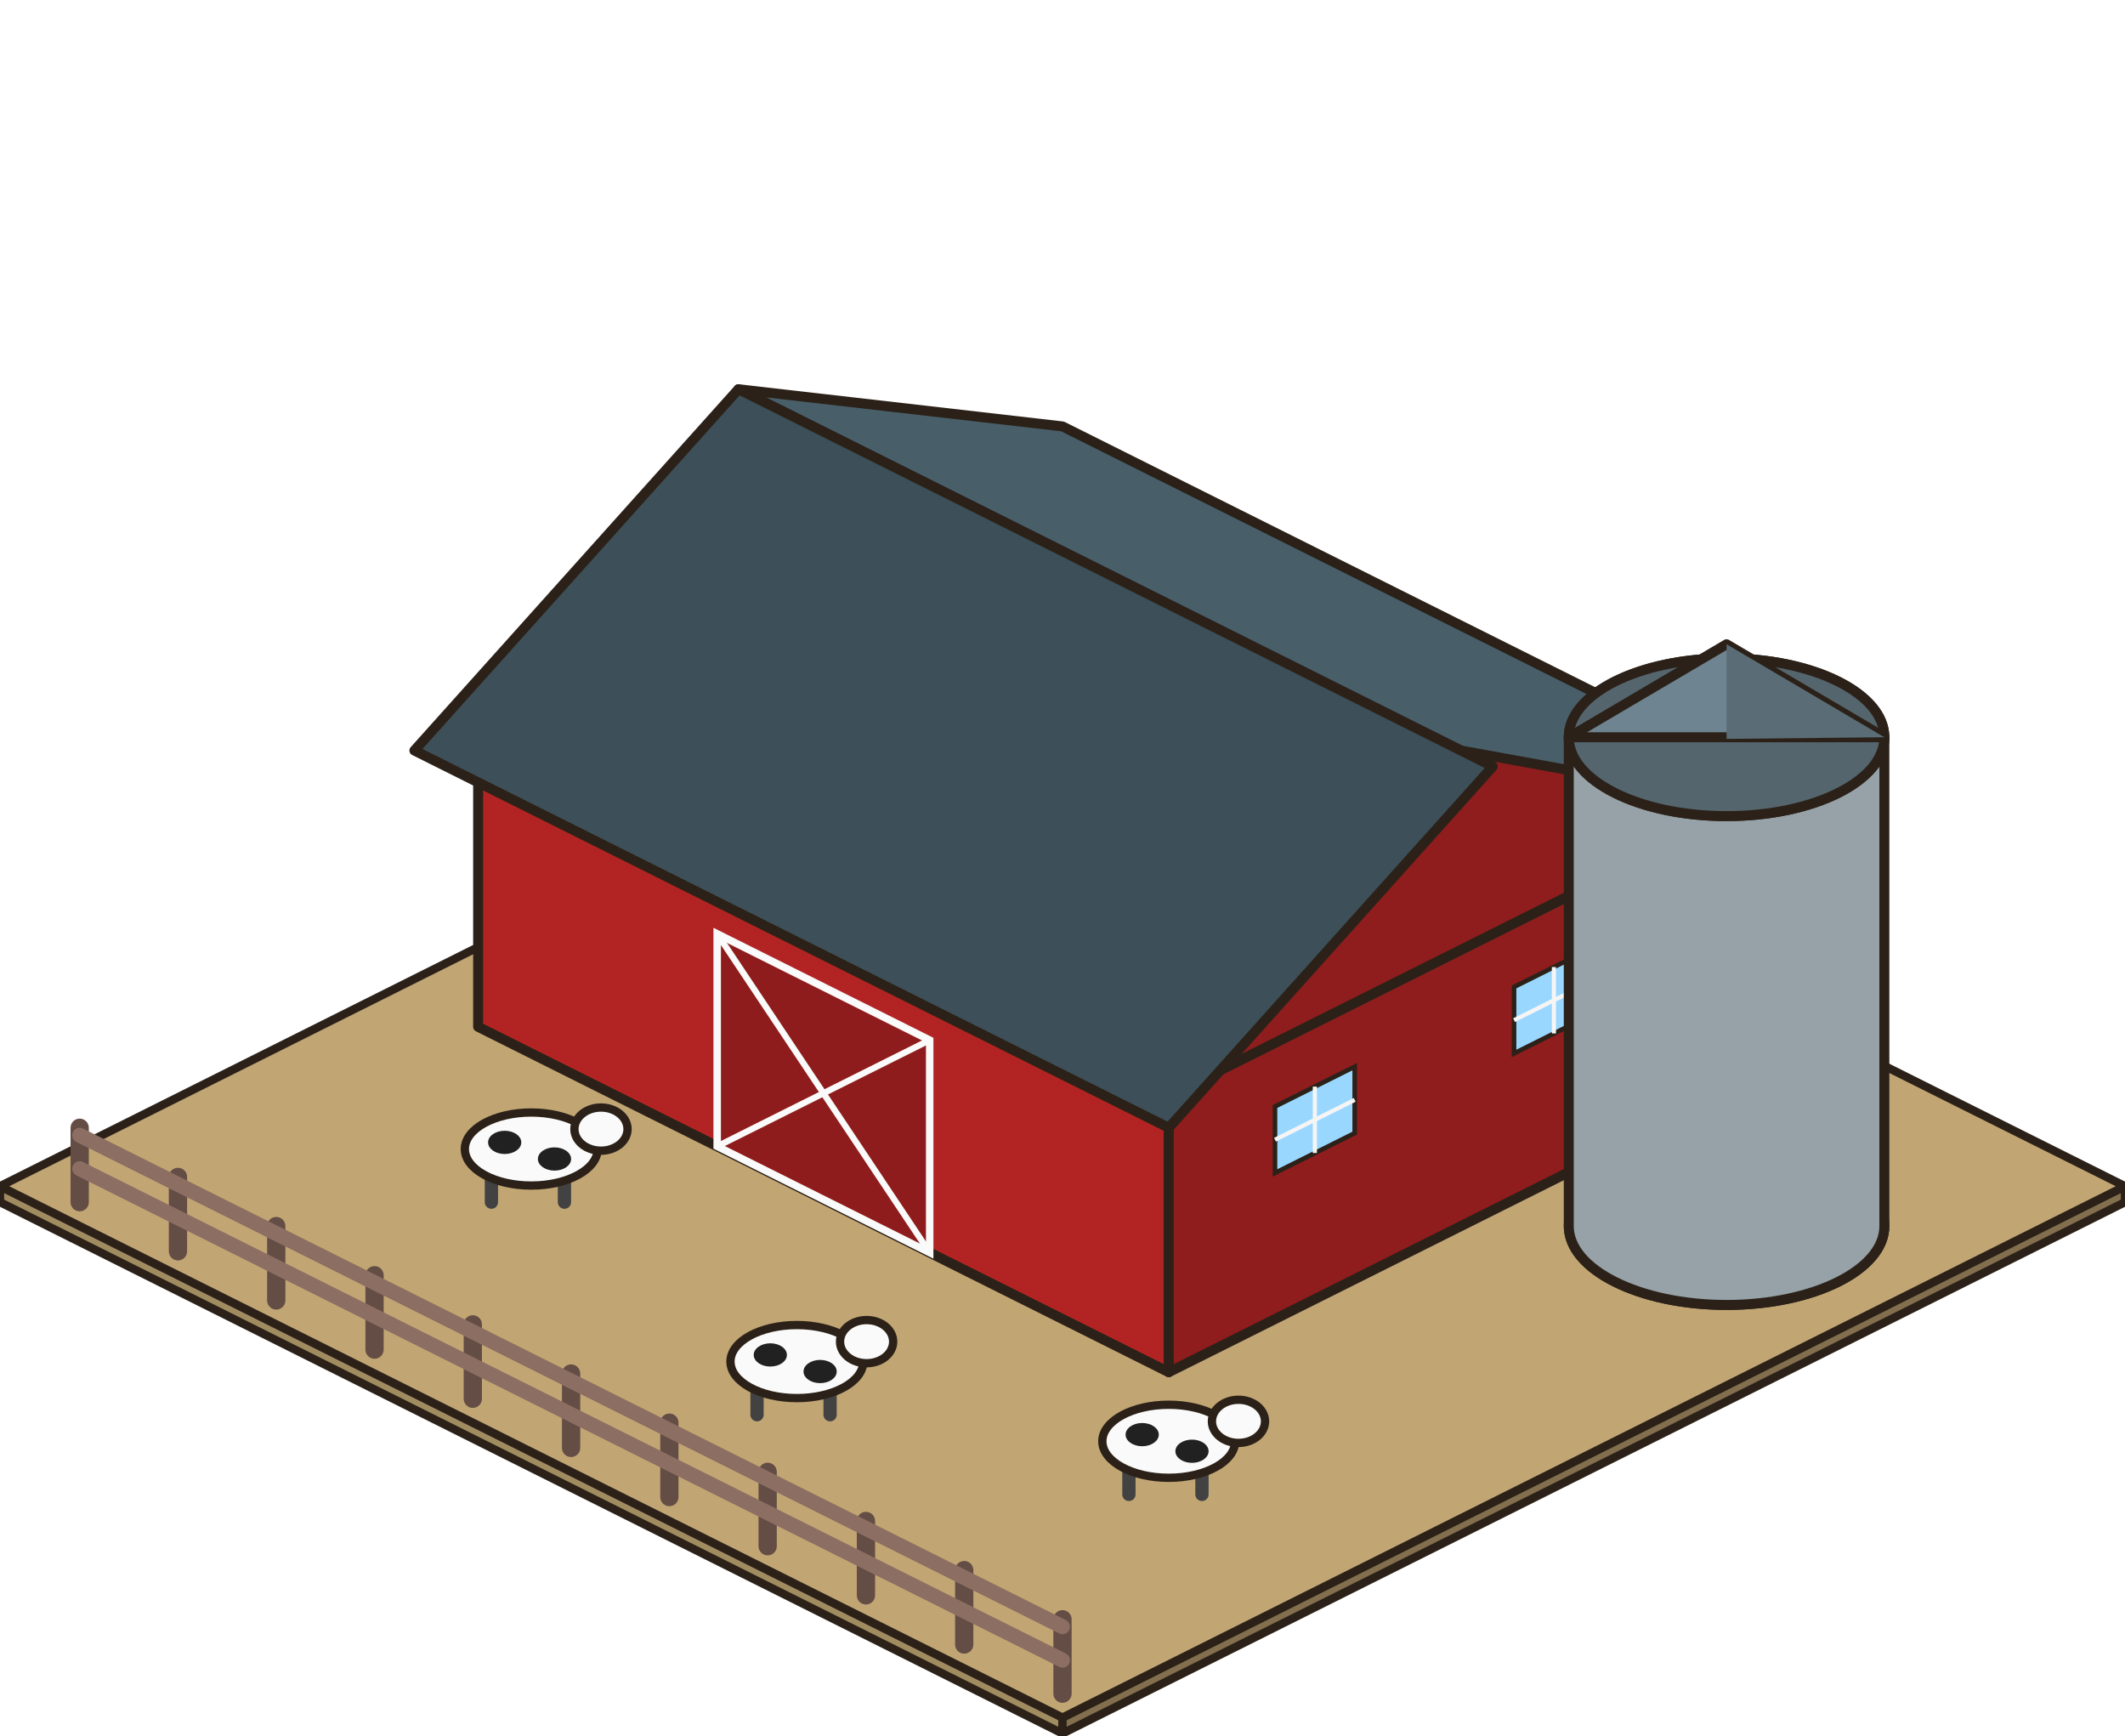
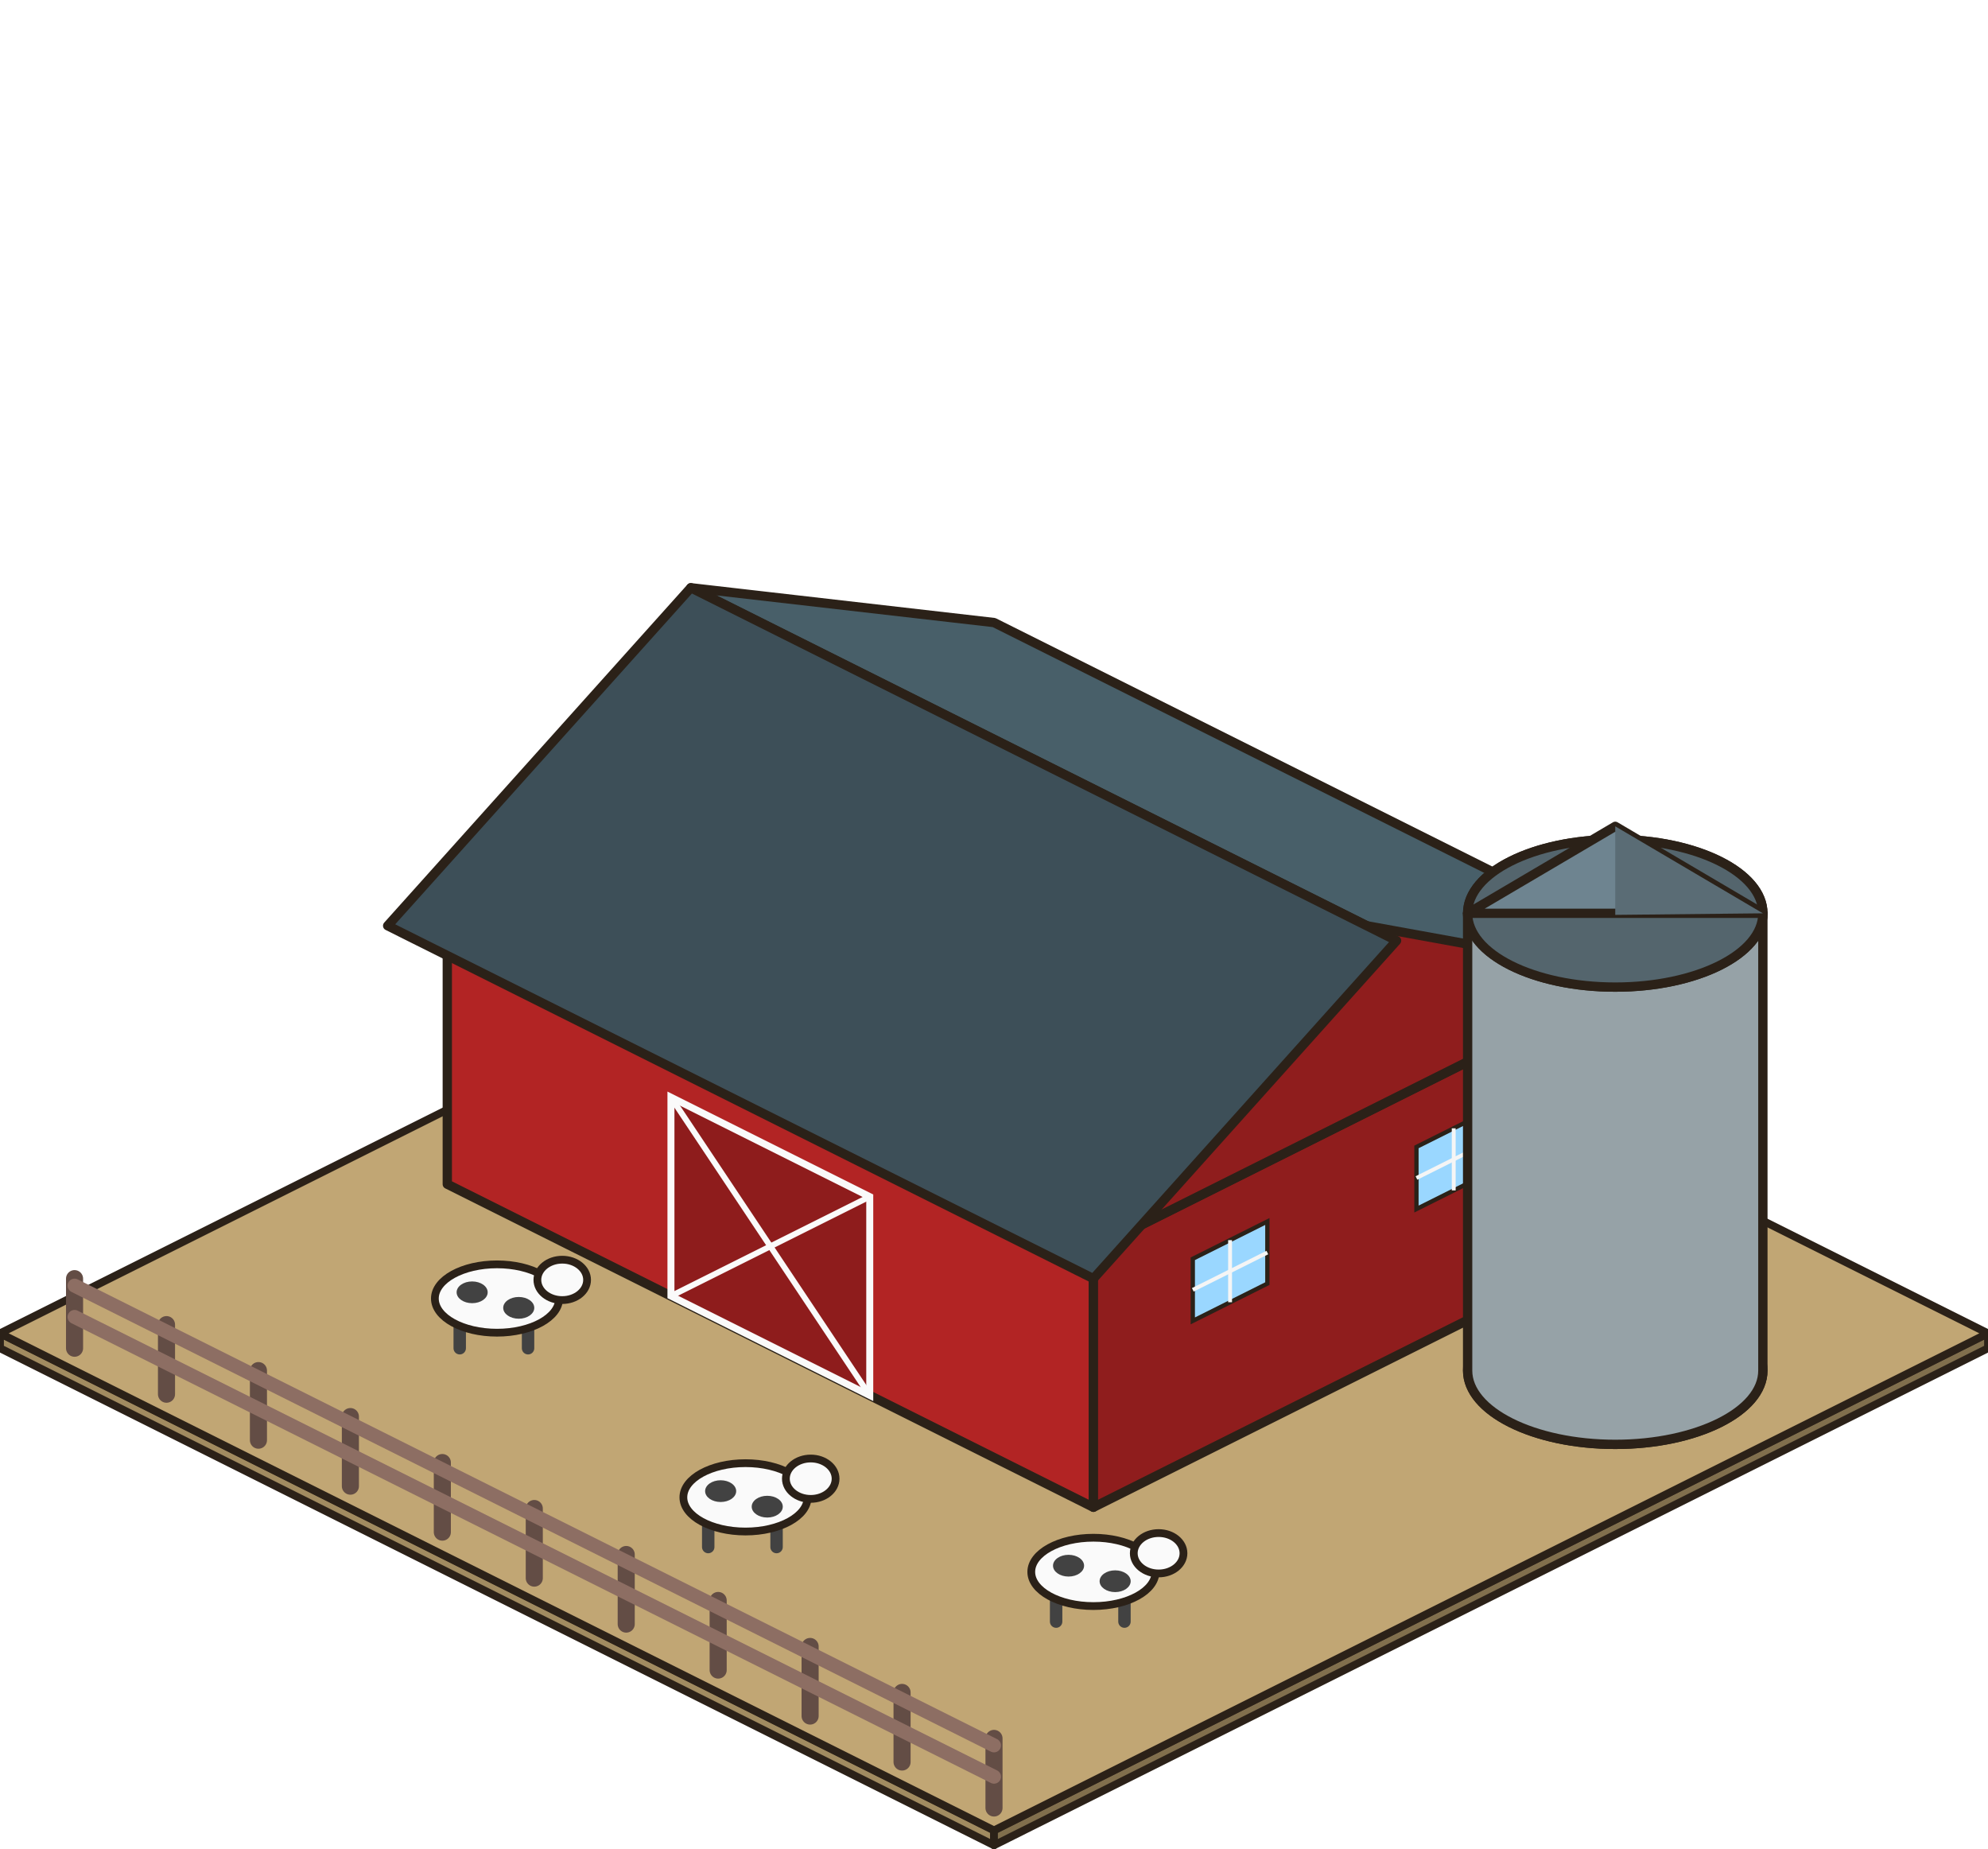
- <svg xmlns="http://www.w3.org/2000/svg" viewBox="0 0 256 209" width="512" height="418">
-   <polygon points="0.00,144.80 128.00,208.80 128.00,206.88 0.00,142.88" fill="#a18b60" stroke="#2b2118" stroke-width="1.0" stroke-linejoin="round" />
-   <polygon points="128.00,208.80 256.00,144.80 256.00,142.88 128.00,206.88" fill="#816f4d" stroke="#2b2118" stroke-width="1.0" stroke-linejoin="round" />
-   <polygon points="128.00,78.88 256.00,142.88 128.00,206.88 0.00,142.88" fill="#c1a674" stroke="#2b2118" stroke-width="1.0" stroke-linejoin="round" />
-   <polygon points="57.60,123.68 140.80,165.28 140.80,132.00 57.60,90.40" fill="#b22424" stroke="#2b2118" stroke-width="1.2" stroke-linejoin="round" />
-   <polygon points="140.80,165.28 211.20,130.08 211.20,96.80 140.80,132.00" fill="#8f1d1d" stroke="#2b2118" stroke-width="1.2" stroke-linejoin="round" />
-   <polygon points="128.00,55.20 211.20,96.80 140.80,132.00 57.60,90.40" fill="#d62b2b" stroke="#2b2118" stroke-width="1.2" stroke-linejoin="round" />
-   <g transform="matrix(32.000,16.000,0.000,-32.000,57.60,123.68)">
+ <svg xmlns="http://www.w3.org/2000/svg" viewBox="0 0 256 238" width="512" height="476">
+   <polygon points="0.00,173.60 128.00,237.60 128.00,235.68 0.00,171.68" fill="#a18b60" stroke="#2b2118" stroke-width="1" stroke-linejoin="round" />
+   <polygon points="128.00,237.60 256.00,173.60 256.00,171.68 128.00,235.68" fill="#816f4d" stroke="#2b2118" stroke-width="1" stroke-linejoin="round" />
+   <polygon points="128.00,107.68 256.00,171.68 128.00,235.68 0.00,171.68" fill="#c1a674" stroke="#2b2118" stroke-width="1" stroke-linejoin="round" />
+   <polygon points="57.60,152.48 140.80,194.08 140.80,160.80 57.60,119.20" fill="#b22424" stroke="#2b2118" stroke-width="1.2" stroke-linejoin="round" />
+   <polygon points="140.80,194.08 211.20,158.88 211.20,125.60 140.80,160.80" fill="#8f1d1d" stroke="#2b2118" stroke-width="1.2" stroke-linejoin="round" />
+   <polygon points="128.00,84.00 211.20,125.60 140.80,160.80 57.60,119.20" fill="#d62b2b" stroke="#2b2118" stroke-width="1.2" stroke-linejoin="round" />
+   <g transform="matrix(32.000,16.000,0.000,-32.000,57.60,152.48)">
    <rect x="0.9" y="0" width="0.8" height="0.8" fill="#8e1c1c" stroke="#fafafa" stroke-width="1.8" vector-effect="non-scaling-stroke" />
    <line x1="0.9" y1="0" x2="1.7" y2="0.8" stroke="#fafafa" stroke-width="1.5" vector-effect="non-scaling-stroke" />
    <line x1="1.7" y1="0" x2="0.9" y2="0.8" stroke="#fafafa" stroke-width="1.5" vector-effect="non-scaling-stroke" />
  </g>
-   <g transform="matrix(32.000,-16.000,0.000,-32.000,140.80,165.28)">
+   <g transform="matrix(32.000,-16.000,0.000,-32.000,140.80,194.08)">
    <rect x="0.4" y="0.55" width="0.3" height="0.25" fill="#9ad7ff" stroke="#2b2118" stroke-width="1.1" vector-effect="non-scaling-stroke" />
    <line x1="0.55" y1="0.55" x2="0.55" y2="0.8" stroke="#f5f5f5" stroke-width="1" vector-effect="non-scaling-stroke" />
    <line x1="0.4" y1="0.675" x2="0.7" y2="0.675" stroke="#f5f5f5" stroke-width="1" vector-effect="non-scaling-stroke" />
  </g>
-   <g transform="matrix(32.000,-16.000,0.000,-32.000,140.80,165.28)">
+   <g transform="matrix(32.000,-16.000,0.000,-32.000,140.80,194.08)">
    <rect x="1.3" y="0.55" width="0.3" height="0.25" fill="#9ad7ff" stroke="#2b2118" stroke-width="1.1" vector-effect="non-scaling-stroke" />
    <line x1="1.45" y1="0.55" x2="1.45" y2="0.8" stroke="#f5f5f5" stroke-width="1" vector-effect="non-scaling-stroke" />
    <line x1="1.3" y1="0.675" x2="1.6" y2="0.675" stroke="#f5f5f5" stroke-width="1" vector-effect="non-scaling-stroke" />
  </g>
-   <polygon points="128.00,51.36 218.88,96.80 179.84,92.32 88.96,46.88" fill="#485e69" stroke="#2b2118" stroke-width="1.2" stroke-linejoin="round" />
-   <polygon points="140.80,132.00 211.20,96.80 176.00,90.40" fill="#8f1d1d" stroke="#2b2118" stroke-width="1.2" stroke-linejoin="round" />
-   <polygon points="49.92,90.40 140.80,135.84 179.84,92.32 88.96,46.88" fill="#3d4f58" stroke="#2b2118" stroke-width="1.2" stroke-linejoin="round" />
-   <ellipse cx="208.00" cy="147.68" rx="19.01" ry="9.50" fill="#848e94" stroke="#2b2118" stroke-width="1.2" />
-   <path d="M188.99,147.68 A19.01,9.50 0 0 0 227.01,147.68 L227.01,88.80 L188.99,88.80 Z" fill="#96a2a7" stroke="#2b2118" stroke-width="1.2" stroke-linejoin="round" />
-   <ellipse cx="208.00" cy="88.80" rx="19.01" ry="9.50" fill="#c2d1d9" stroke="#2b2118" stroke-width="1.2" />
-   <ellipse cx="208.00" cy="88.80" rx="19.01" ry="9.50" fill="#54656d" stroke="#2b2118" stroke-width="1.2" />
-   <polygon points="188.99,88.80 227.01,88.80 208.00,77.60" fill="#6e8490" stroke="#2b2118" stroke-width="1.2" stroke-linejoin="round" />
-   <polygon points="208.00,89.00 227.01,88.80 208.00,77.60" fill="#5a6c75" stroke="none" />
-   <line x1="9.60" y1="144.80" x2="9.60" y2="135.84" stroke="#634d45" stroke-width="2.2" stroke-linecap="round" />
-   <line x1="21.44" y1="150.72" x2="21.44" y2="141.76" stroke="#634d45" stroke-width="2.2" stroke-linecap="round" />
-   <line x1="33.28" y1="156.64" x2="33.28" y2="147.68" stroke="#634d45" stroke-width="2.2" stroke-linecap="round" />
-   <line x1="45.12" y1="162.56" x2="45.12" y2="153.60" stroke="#634d45" stroke-width="2.2" stroke-linecap="round" />
-   <line x1="56.96" y1="168.48" x2="56.96" y2="159.52" stroke="#634d45" stroke-width="2.2" stroke-linecap="round" />
-   <line x1="68.80" y1="174.40" x2="68.80" y2="165.44" stroke="#634d45" stroke-width="2.2" stroke-linecap="round" />
-   <line x1="80.64" y1="180.32" x2="80.64" y2="171.36" stroke="#634d45" stroke-width="2.2" stroke-linecap="round" />
-   <line x1="92.48" y1="186.24" x2="92.48" y2="177.28" stroke="#634d45" stroke-width="2.2" stroke-linecap="round" />
-   <line x1="104.32" y1="192.16" x2="104.32" y2="183.20" stroke="#634d45" stroke-width="2.2" stroke-linecap="round" />
-   <line x1="116.16" y1="198.08" x2="116.16" y2="189.12" stroke="#634d45" stroke-width="2.2" stroke-linecap="round" />
-   <line x1="128.00" y1="204.00" x2="128.00" y2="195.04" stroke="#634d45" stroke-width="2.2" stroke-linecap="round" />
-   <line x1="9.60" y1="140.77" x2="128.00" y2="199.97" stroke="#8d6e63" stroke-width="1.8" stroke-linecap="round" />
-   <line x1="9.60" y1="136.74" x2="128.00" y2="195.94" stroke="#8d6e63" stroke-width="1.8" stroke-linecap="round" />
-   <line x1="59.20" y1="140.40" x2="59.20" y2="144.80" stroke="#424242" stroke-width="1.6" stroke-linecap="round" />
-   <line x1="68.00" y1="140.40" x2="68.00" y2="144.80" stroke="#424242" stroke-width="1.6" stroke-linecap="round" />
-   <ellipse cx="64.00" cy="138.40" rx="8.00" ry="4.40" fill="#fafafa" stroke="#2b2118" stroke-width="1" />
-   <ellipse cx="60.80" cy="137.60" rx="2.00" ry="1.40" fill="#212121" />
-   <ellipse cx="66.80" cy="139.60" rx="2.00" ry="1.40" fill="#212121" />
-   <ellipse cx="72.40" cy="136.00" rx="3.20" ry="2.60" fill="#fafafa" stroke="#2b2118" stroke-width="1" />
-   <line x1="91.20" y1="166.00" x2="91.20" y2="170.40" stroke="#424242" stroke-width="1.6" stroke-linecap="round" />
-   <line x1="100.00" y1="166.00" x2="100.00" y2="170.40" stroke="#424242" stroke-width="1.6" stroke-linecap="round" />
-   <ellipse cx="96.00" cy="164.00" rx="8.00" ry="4.40" fill="#fafafa" stroke="#2b2118" stroke-width="1" />
-   <ellipse cx="92.80" cy="163.20" rx="2.00" ry="1.40" fill="#212121" />
-   <ellipse cx="98.80" cy="165.20" rx="2.00" ry="1.40" fill="#212121" />
-   <ellipse cx="104.40" cy="161.60" rx="3.20" ry="2.60" fill="#fafafa" stroke="#2b2118" stroke-width="1" />
-   <line x1="136.00" y1="175.60" x2="136.00" y2="180.00" stroke="#424242" stroke-width="1.6" stroke-linecap="round" />
-   <line x1="144.80" y1="175.60" x2="144.80" y2="180.00" stroke="#424242" stroke-width="1.6" stroke-linecap="round" />
-   <ellipse cx="140.80" cy="173.60" rx="8.00" ry="4.40" fill="#fafafa" stroke="#2b2118" stroke-width="1" />
-   <ellipse cx="137.60" cy="172.80" rx="2.00" ry="1.40" fill="#212121" />
-   <ellipse cx="143.60" cy="174.80" rx="2.00" ry="1.40" fill="#212121" />
-   <ellipse cx="149.20" cy="171.20" rx="3.20" ry="2.60" fill="#fafafa" stroke="#2b2118" stroke-width="1" />
+   <polygon points="128.00,80.16 218.88,125.60 179.84,121.12 88.96,75.68" fill="#485f69" stroke="#2b2118" stroke-width="1.2" stroke-linejoin="round" />
+   <polygon points="140.80,160.80 211.20,125.60 176.00,119.20" fill="#8f1d1d" stroke="#2b2118" stroke-width="1.2" stroke-linejoin="round" />
+   <polygon points="49.92,119.20 140.80,164.64 179.84,121.12 88.96,75.68" fill="#3d4f58" stroke="#2b2118" stroke-width="1.2" stroke-linejoin="round" />
+   <ellipse cx="208.00" cy="176.48" rx="19.01" ry="9.50" fill="#848f94" stroke="#2b2118" stroke-width="1.2" />
+   <path d="M188.99,176.48 A19.01,9.50 0 0 0 227.01,176.48 L227.01,117.60 L188.99,117.60 Z" fill="#96a2a7" stroke="#2b2118" stroke-width="1.2" stroke-linejoin="round" />
+   <ellipse cx="208.00" cy="117.60" rx="19.01" ry="9.50" fill="#c2d1d9" stroke="#2b2118" stroke-width="1.2" />
+   <ellipse cx="208.00" cy="117.60" rx="19.01" ry="9.50" fill="#54656d" stroke="#2b2118" stroke-width="1.2" />
+   <polygon points="188.99,117.60 227.01,117.60 208.00,106.40" fill="#6e8490" stroke="#2b2118" stroke-width="1.2" stroke-linejoin="round" />
+   <polygon points="208.00,117.80 227.01,117.60 208.00,106.40" fill="#5a6c75" stroke="none" />
+   <line x1="9.60" y1="173.60" x2="9.60" y2="164.64" stroke="#634d45" stroke-width="2.2" stroke-linecap="round" />
+   <line x1="21.44" y1="179.52" x2="21.44" y2="170.56" stroke="#634d45" stroke-width="2.2" stroke-linecap="round" />
+   <line x1="33.28" y1="185.44" x2="33.28" y2="176.48" stroke="#634d45" stroke-width="2.2" stroke-linecap="round" />
+   <line x1="45.12" y1="191.36" x2="45.12" y2="182.40" stroke="#634d45" stroke-width="2.2" stroke-linecap="round" />
+   <line x1="56.96" y1="197.28" x2="56.96" y2="188.32" stroke="#634d45" stroke-width="2.2" stroke-linecap="round" />
+   <line x1="68.80" y1="203.20" x2="68.80" y2="194.24" stroke="#634d45" stroke-width="2.2" stroke-linecap="round" />
+   <line x1="80.64" y1="209.12" x2="80.64" y2="200.16" stroke="#634d45" stroke-width="2.2" stroke-linecap="round" />
+   <line x1="92.48" y1="215.04" x2="92.48" y2="206.08" stroke="#634d45" stroke-width="2.2" stroke-linecap="round" />
+   <line x1="104.32" y1="220.96" x2="104.32" y2="212.00" stroke="#634d45" stroke-width="2.2" stroke-linecap="round" />
+   <line x1="116.16" y1="226.88" x2="116.16" y2="217.92" stroke="#634d45" stroke-width="2.2" stroke-linecap="round" />
+   <line x1="128.00" y1="232.80" x2="128.00" y2="223.84" stroke="#634d45" stroke-width="2.2" stroke-linecap="round" />
+   <line x1="9.60" y1="169.57" x2="128.00" y2="228.77" stroke="#8d6e63" stroke-width="1.8" stroke-linecap="round" />
+   <line x1="9.60" y1="165.54" x2="128.00" y2="224.74" stroke="#8d6e63" stroke-width="1.8" stroke-linecap="round" />
+   <line x1="59.20" y1="169.20" x2="59.20" y2="173.60" stroke="#424242" stroke-width="1.6" stroke-linecap="round" />
+   <line x1="68.00" y1="169.20" x2="68.00" y2="173.60" stroke="#424242" stroke-width="1.6" stroke-linecap="round" />
+   <ellipse cx="64.00" cy="167.20" rx="8.00" ry="4.40" fill="#fafafa" stroke="#2b2118" stroke-width="1" />
+   <ellipse cx="60.80" cy="166.40" rx="2.00" ry="1.40" fill="#424242" />
+   <ellipse cx="66.80" cy="168.40" rx="2.00" ry="1.40" fill="#424242" />
+   <ellipse cx="72.40" cy="164.80" rx="3.20" ry="2.60" fill="#fafafa" stroke="#2b2118" stroke-width="1" />
+   <line x1="91.20" y1="194.80" x2="91.20" y2="199.20" stroke="#424242" stroke-width="1.6" stroke-linecap="round" />
+   <line x1="100.00" y1="194.80" x2="100.00" y2="199.20" stroke="#424242" stroke-width="1.6" stroke-linecap="round" />
+   <ellipse cx="96.00" cy="192.80" rx="8.00" ry="4.40" fill="#fafafa" stroke="#2b2118" stroke-width="1" />
+   <ellipse cx="92.80" cy="192.00" rx="2.00" ry="1.40" fill="#424242" />
+   <ellipse cx="98.80" cy="194.00" rx="2.00" ry="1.40" fill="#424242" />
+   <ellipse cx="104.40" cy="190.40" rx="3.20" ry="2.60" fill="#fafafa" stroke="#2b2118" stroke-width="1" />
+   <line x1="136.00" y1="204.40" x2="136.00" y2="208.80" stroke="#424242" stroke-width="1.6" stroke-linecap="round" />
+   <line x1="144.80" y1="204.40" x2="144.80" y2="208.80" stroke="#424242" stroke-width="1.6" stroke-linecap="round" />
+   <ellipse cx="140.80" cy="202.40" rx="8.00" ry="4.40" fill="#fafafa" stroke="#2b2118" stroke-width="1" />
+   <ellipse cx="137.60" cy="201.60" rx="2.00" ry="1.40" fill="#424242" />
+   <ellipse cx="143.60" cy="203.60" rx="2.00" ry="1.40" fill="#424242" />
+   <ellipse cx="149.20" cy="200.00" rx="3.20" ry="2.60" fill="#fafafa" stroke="#2b2118" stroke-width="1" />
</svg>
